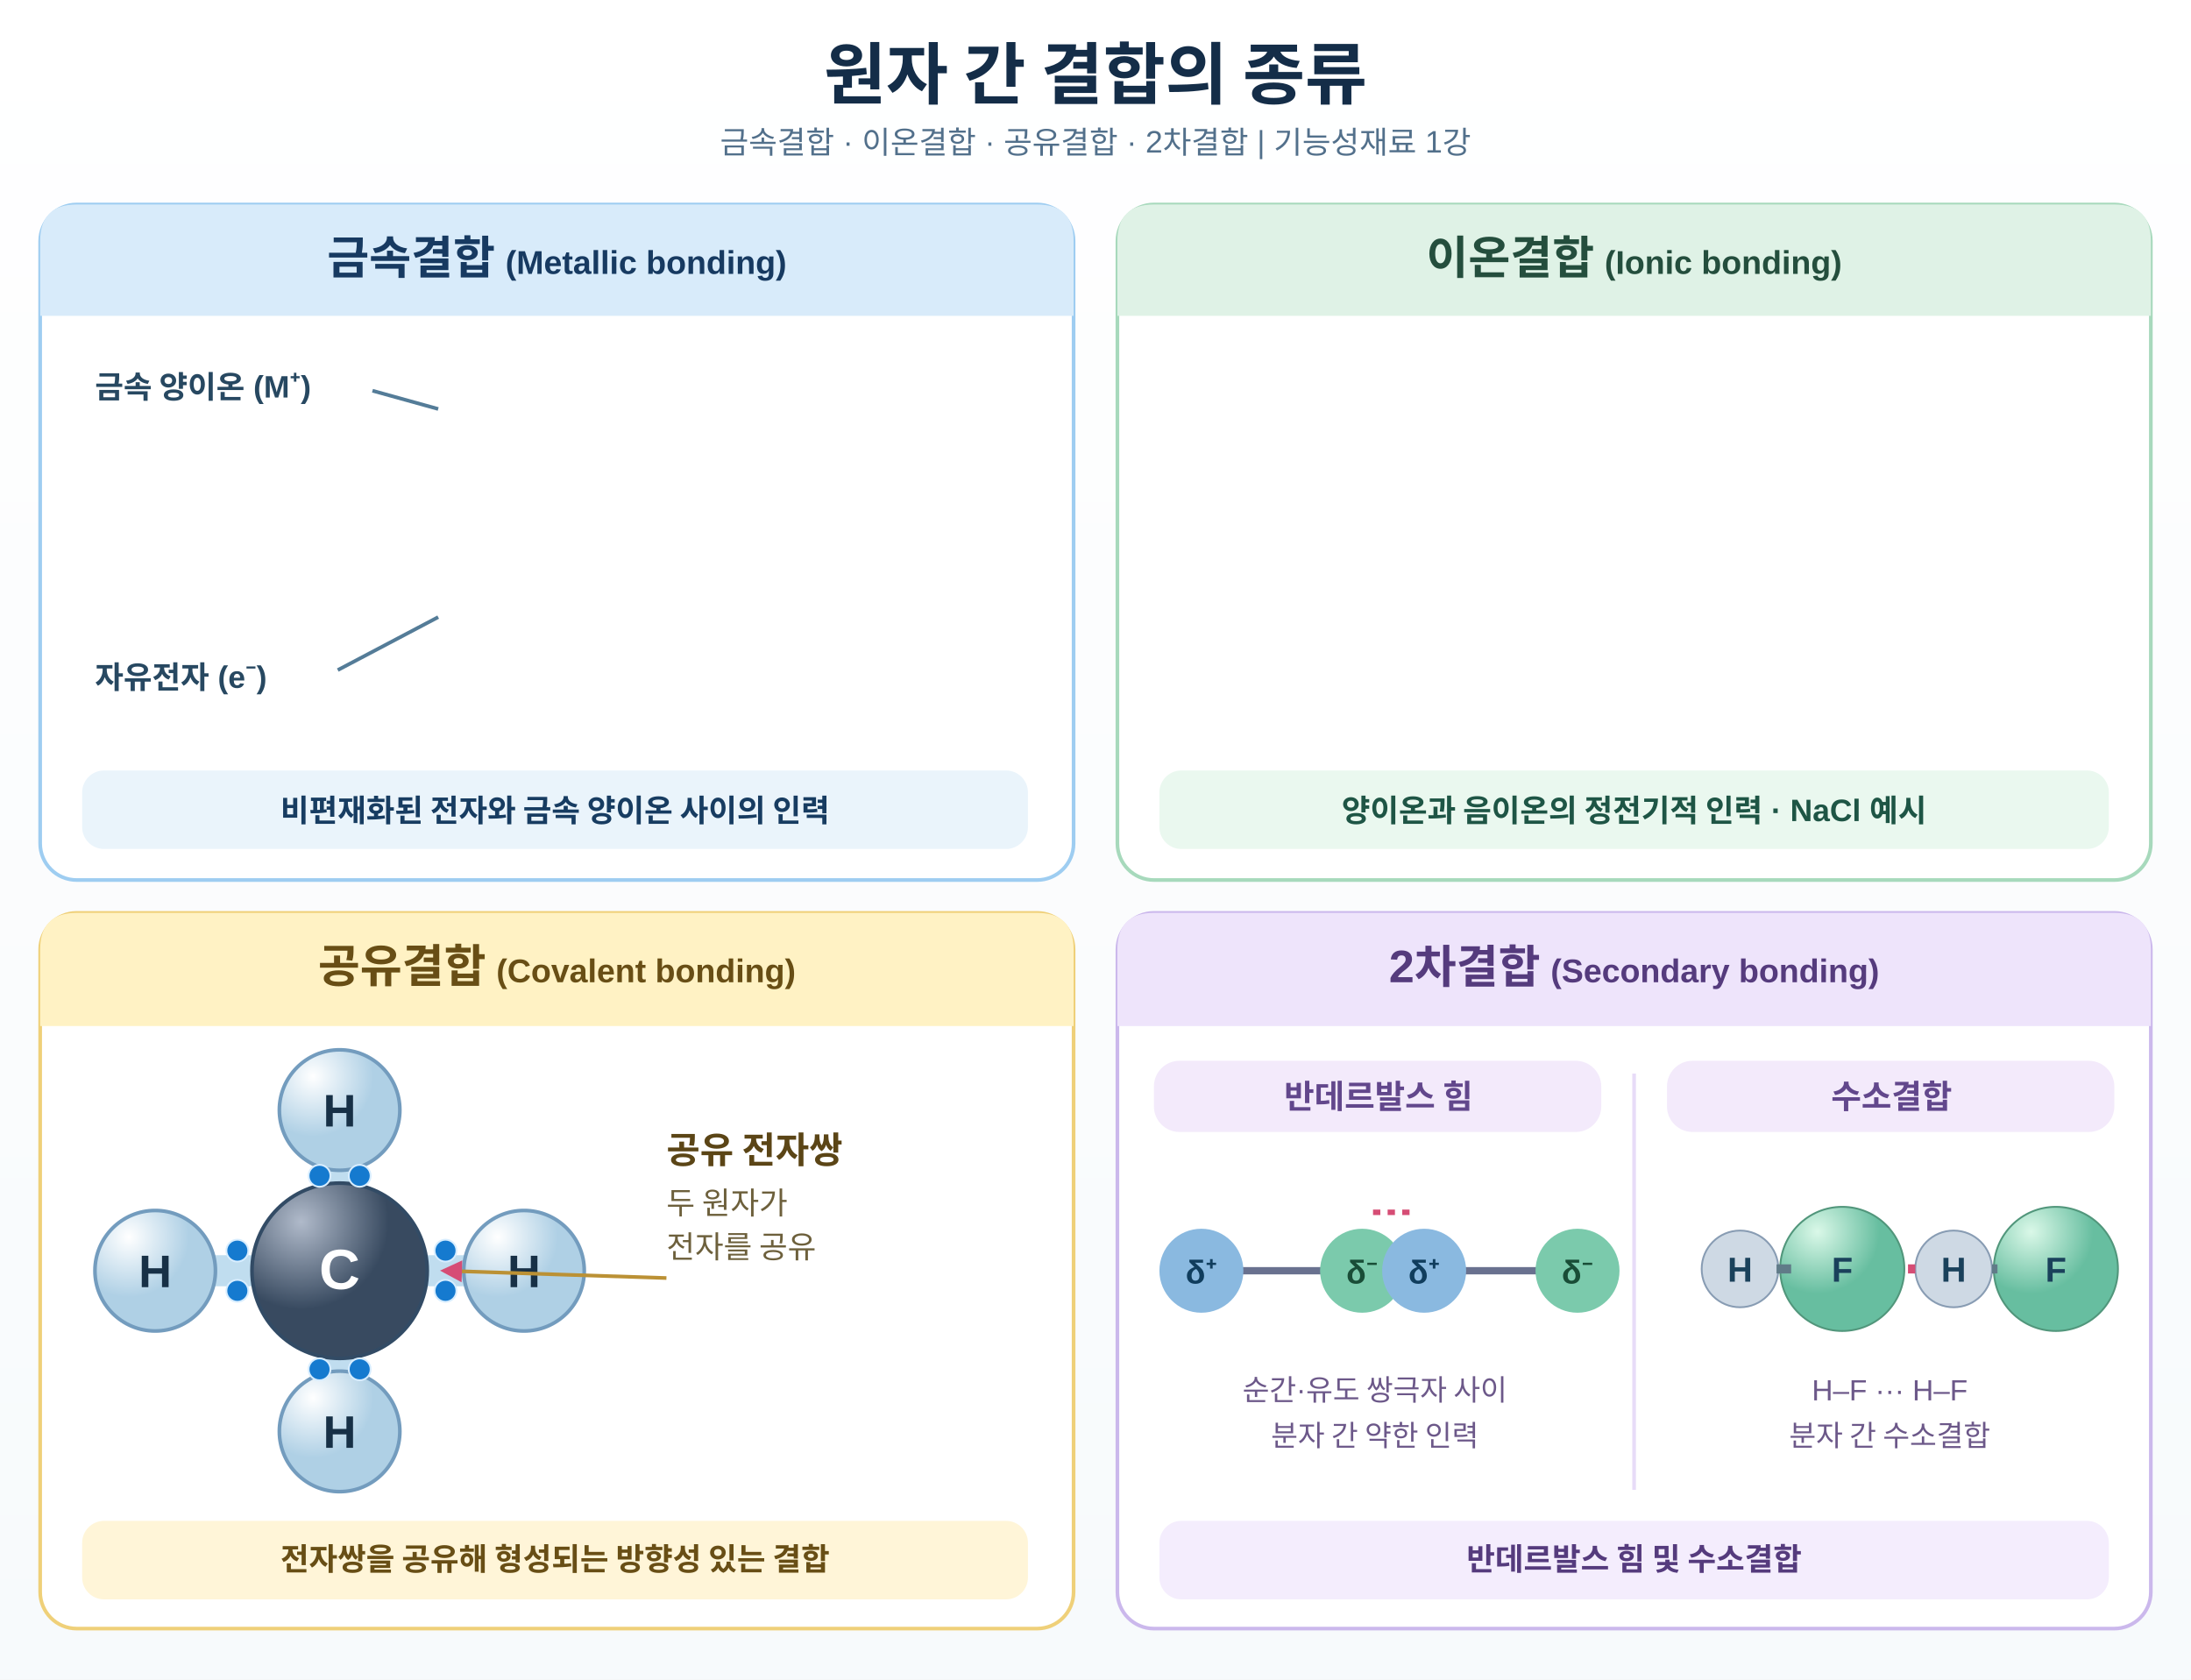
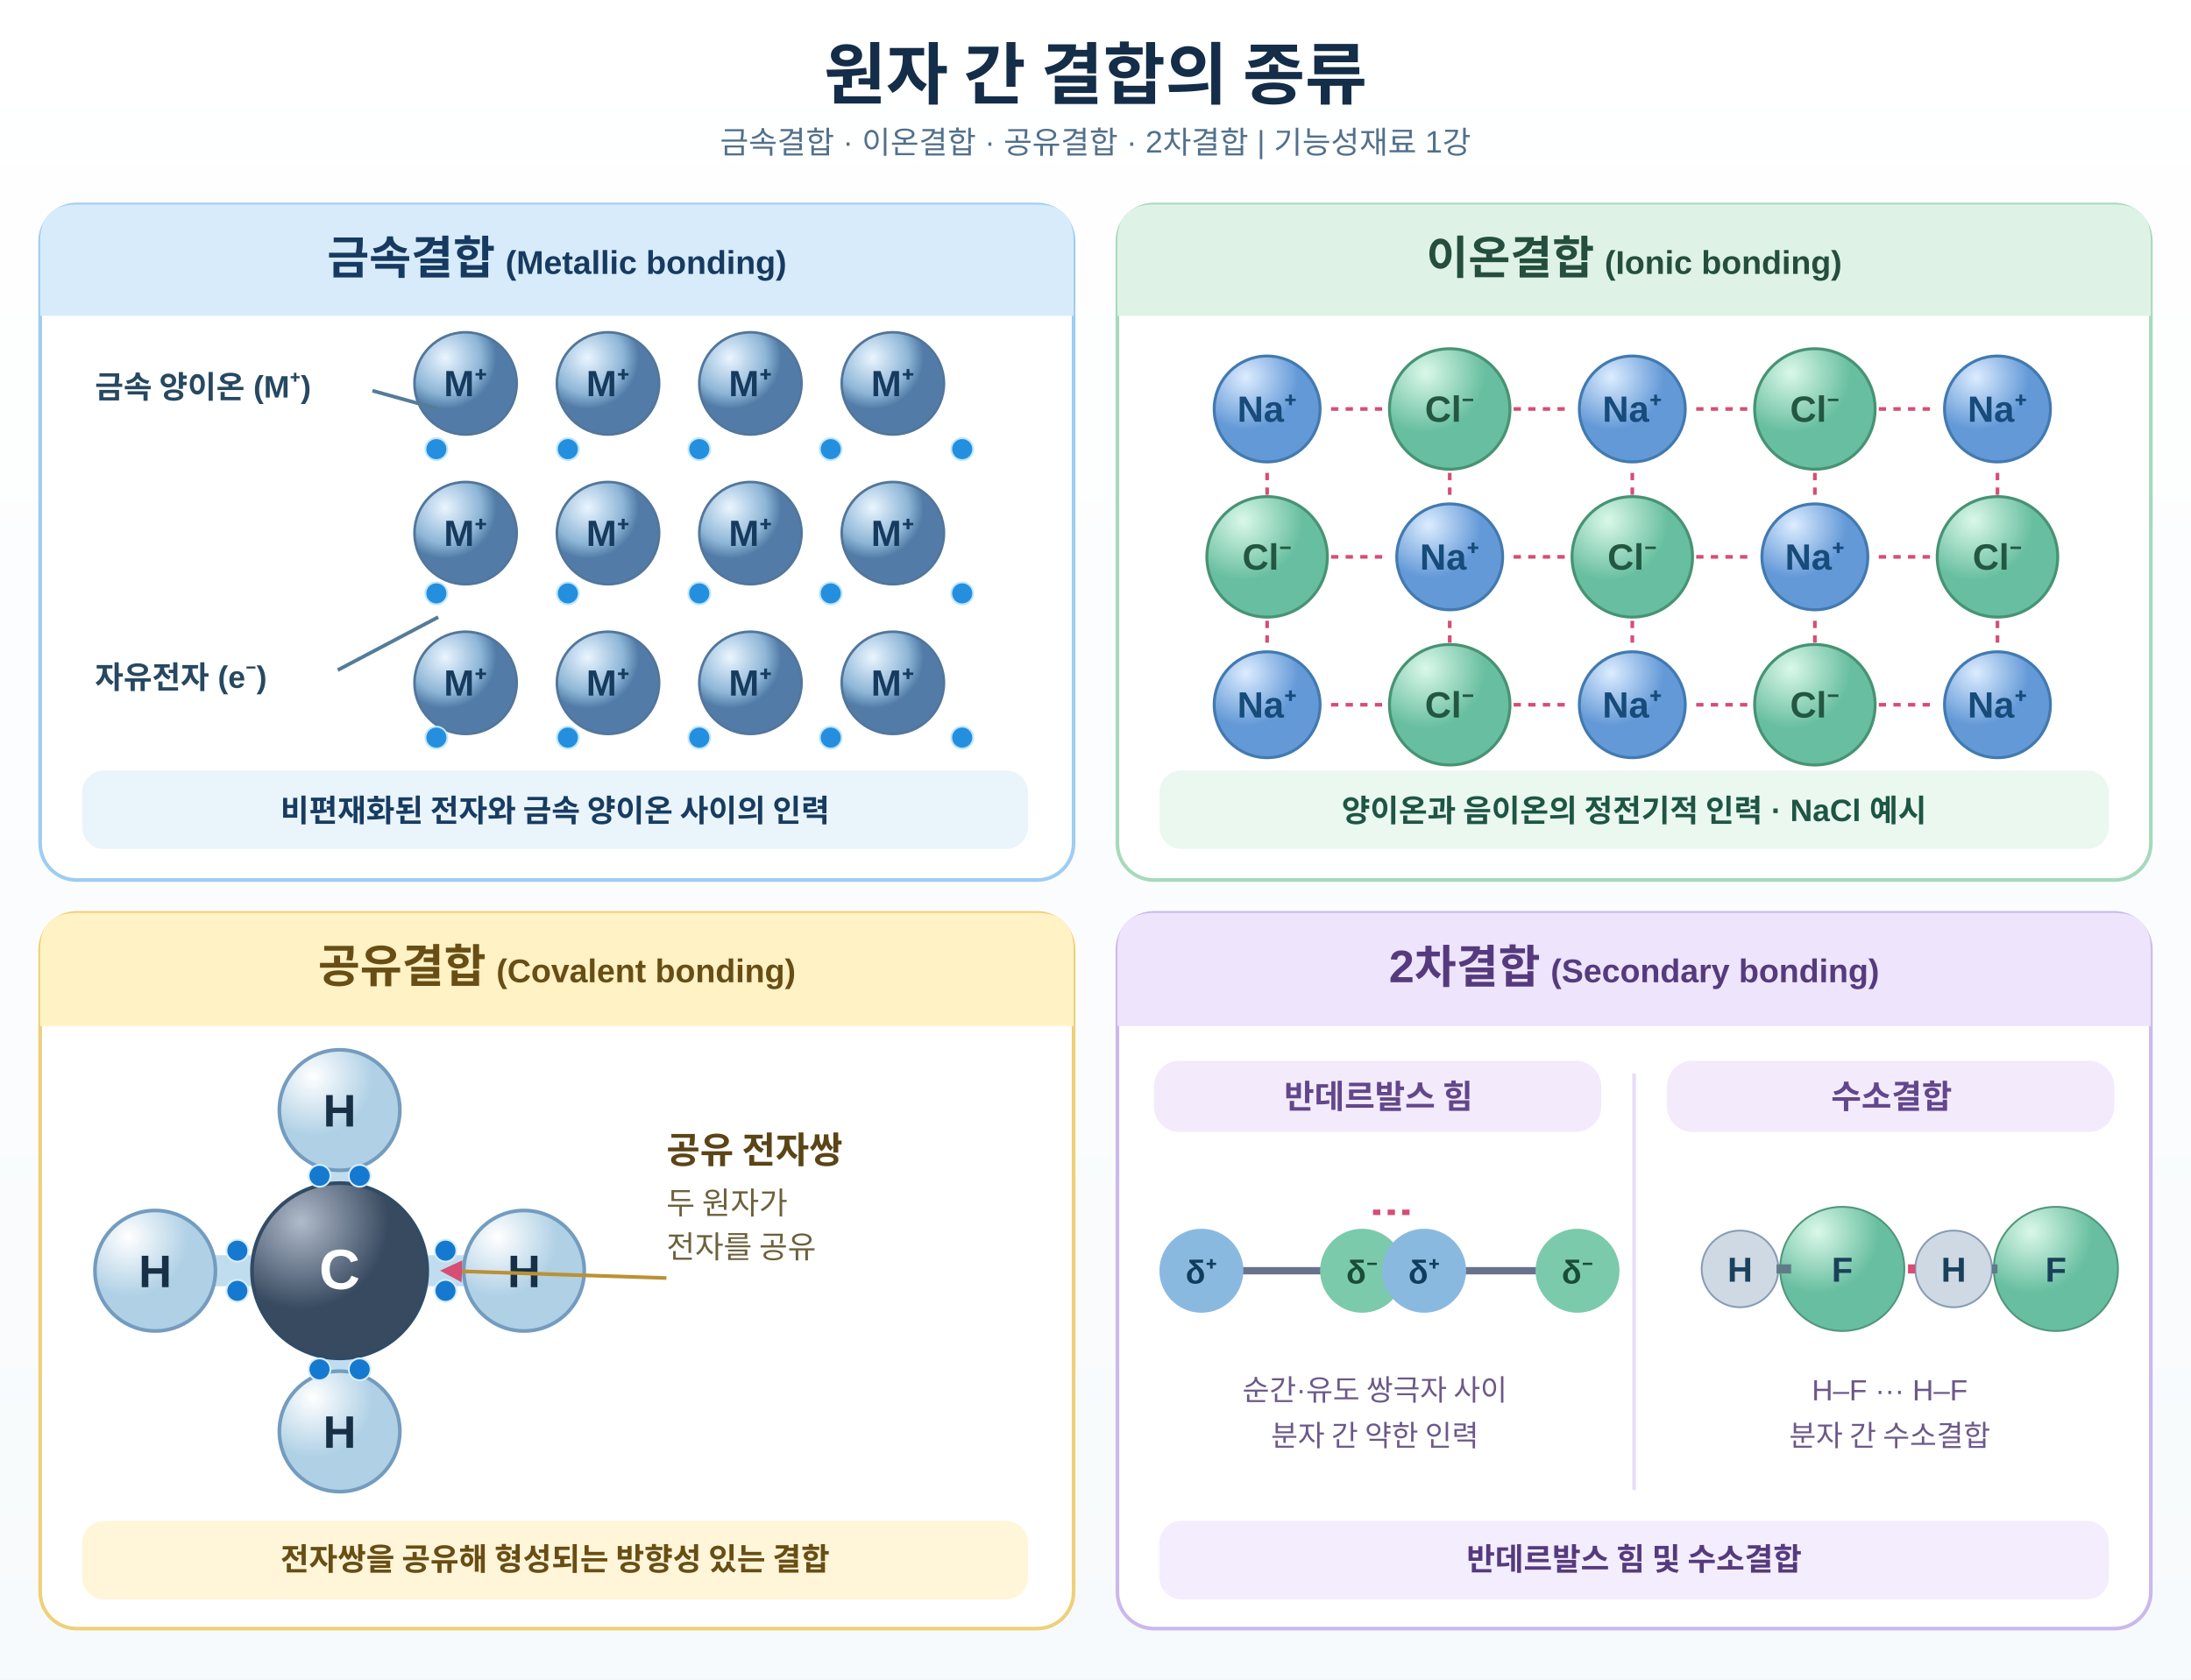
<svg xmlns="http://www.w3.org/2000/svg" viewBox="0 0 1200 920" role="img" aria-labelledby="title desc">
  <defs>
    <linearGradient id="bg" x2="0" y2="1">
      <stop stop-color="#ffffff" />
      <stop offset="1" stop-color="#f7fafc" />
    </linearGradient>
    <radialGradient id="metal" cx=".3" cy=".25">
      <stop stop-color="#eaf5ff" />
      <stop offset=".7" stop-color="#8eb6d7" />
      <stop offset="1" stop-color="#527ca7" />
    </radialGradient>
    <radialGradient id="chlor" cx=".3" cy=".2">
      <stop stop-color="#daf8e8" />
      <stop offset="1" stop-color="#67bea0" />
    </radialGradient>
    <radialGradient id="sodium" cx=".3" cy=".2">
      <stop stop-color="#dcecff" />
      <stop offset="1" stop-color="#6399d7" />
    </radialGradient>
    <radialGradient id="carbon" cx=".28" cy=".22">
      <stop stop-color="#b0baca" />
      <stop offset="1" stop-color="#384a60" />
    </radialGradient>
    <radialGradient id="hydrogen" cx=".28" cy=".22">
      <stop stop-color="#fff" />
      <stop offset="1" stop-color="#afd0e5" />
    </radialGradient>
    <marker id="arr" markerWidth="7" markerHeight="7" refX="5" refY="3" orient="auto">
      <path d="M0 0 L6 3 L0 6Z" fill="#d64d75" />
    </marker>
  </defs>
  <rect width="1200" height="920" fill="url(#bg)" />
  <text x="600" y="54" font-family="Arial,'Noto Sans KR',sans-serif" font-size="37" font-weight="800" fill="#142d48" text-anchor="middle">원자 간 결합의 종류</text>
  <text x="600" y="84" font-family="Arial,'Noto Sans KR',sans-serif" font-size="17" fill="#52708b" text-anchor="middle">금속결합 · 이온결합 · 공유결합 · 2차결합 | 기능성재료 1강</text>
  <g font-family="Arial,'Noto Sans KR',sans-serif">
    <rect x="22" y="112" width="566" height="370" rx="20" fill="#fff" stroke="#9ecdf1" stroke-width="2" />
    <path d="M42 112H568Q588 112 588 132V173H22V132Q22 112 42 112" fill="#d8ebfa" />
    <text x="305" y="150" text-anchor="middle" font-size="25" fill="#173a61" font-weight="750">금속결합  <tspan font-size="18">(Metallic bonding)</tspan>
    </text>
-     <g id="metal-atoms" />
+     <g id="metal-atoms">
+       <circle cx="255" cy="210" r="28" fill="url(#metal)" stroke="#52769b" stroke-width="1.4" />
+       <text x="255" y="217" text-anchor="middle" fill="#173b5e" font-size="20" font-weight="700">M⁺</text>
+       <circle cx="333" cy="210" r="28" fill="url(#metal)" stroke="#52769b" stroke-width="1.4" />
+       <text x="333" y="217" text-anchor="middle" fill="#173b5e" font-size="20" font-weight="700">M⁺</text>
+       <circle cx="411" cy="210" r="28" fill="url(#metal)" stroke="#52769b" stroke-width="1.4" />
+       <text x="411" y="217" text-anchor="middle" fill="#173b5e" font-size="20" font-weight="700">M⁺</text>
+       <circle cx="489" cy="210" r="28" fill="url(#metal)" stroke="#52769b" stroke-width="1.4" />
+       <text x="489" y="217" text-anchor="middle" fill="#173b5e" font-size="20" font-weight="700">M⁺</text>
+       <circle cx="255" cy="292" r="28" fill="url(#metal)" stroke="#52769b" stroke-width="1.4" />
+       <text x="255" y="299" text-anchor="middle" fill="#173b5e" font-size="20" font-weight="700">M⁺</text>
+       <circle cx="333" cy="292" r="28" fill="url(#metal)" stroke="#52769b" stroke-width="1.4" />
+       <text x="333" y="299" text-anchor="middle" fill="#173b5e" font-size="20" font-weight="700">M⁺</text>
+       <circle cx="411" cy="292" r="28" fill="url(#metal)" stroke="#52769b" stroke-width="1.4" />
+       <text x="411" y="299" text-anchor="middle" fill="#173b5e" font-size="20" font-weight="700">M⁺</text>
+       <circle cx="489" cy="292" r="28" fill="url(#metal)" stroke="#52769b" stroke-width="1.4" />
+       <text x="489" y="299" text-anchor="middle" fill="#173b5e" font-size="20" font-weight="700">M⁺</text>
+       <circle cx="255" cy="374" r="28" fill="url(#metal)" stroke="#52769b" stroke-width="1.4" />
+       <text x="255" y="381" text-anchor="middle" fill="#173b5e" font-size="20" font-weight="700">M⁺</text>
+       <circle cx="333" cy="374" r="28" fill="url(#metal)" stroke="#52769b" stroke-width="1.4" />
+       <text x="333" y="381" text-anchor="middle" fill="#173b5e" font-size="20" font-weight="700">M⁺</text>
+       <circle cx="411" cy="374" r="28" fill="url(#metal)" stroke="#52769b" stroke-width="1.4" />
+       <text x="411" y="381" text-anchor="middle" fill="#173b5e" font-size="20" font-weight="700">M⁺</text>
+       <circle cx="489" cy="374" r="28" fill="url(#metal)" stroke="#52769b" stroke-width="1.4" />
+       <text x="489" y="381" text-anchor="middle" fill="#173b5e" font-size="20" font-weight="700">M⁺</text>
+       <circle cx="239" cy="246" r="6" fill="#248fdf" stroke="#bfe6ff" stroke-width="1" />
+       <circle cx="311" cy="246" r="6" fill="#248fdf" stroke="#bfe6ff" stroke-width="1" />
+       <circle cx="383" cy="246" r="6" fill="#248fdf" stroke="#bfe6ff" stroke-width="1" />
+       <circle cx="455" cy="246" r="6" fill="#248fdf" stroke="#bfe6ff" stroke-width="1" />
+       <circle cx="527" cy="246" r="6" fill="#248fdf" stroke="#bfe6ff" stroke-width="1" />
+       <circle cx="239" cy="325" r="6" fill="#248fdf" stroke="#bfe6ff" stroke-width="1" />
+       <circle cx="311" cy="325" r="6" fill="#248fdf" stroke="#bfe6ff" stroke-width="1" />
+       <circle cx="383" cy="325" r="6" fill="#248fdf" stroke="#bfe6ff" stroke-width="1" />
+       <circle cx="455" cy="325" r="6" fill="#248fdf" stroke="#bfe6ff" stroke-width="1" />
+       <circle cx="527" cy="325" r="6" fill="#248fdf" stroke="#bfe6ff" stroke-width="1" />
+       <circle cx="239" cy="404" r="6" fill="#248fdf" stroke="#bfe6ff" stroke-width="1" />
+       <circle cx="311" cy="404" r="6" fill="#248fdf" stroke="#bfe6ff" stroke-width="1" />
+       <circle cx="383" cy="404" r="6" fill="#248fdf" stroke="#bfe6ff" stroke-width="1" />
+       <circle cx="455" cy="404" r="6" fill="#248fdf" stroke="#bfe6ff" stroke-width="1" />
+       <circle cx="527" cy="404" r="6" fill="#248fdf" stroke="#bfe6ff" stroke-width="1" />
+     </g>
    <text x="52" y="218" fill="#274861" font-size="17" font-weight="700">금속 양이온 (M⁺)</text>
    <path d="M204 214 L240 224" stroke="#547c98" stroke-width="2" />
    <text x="52" y="377" fill="#274861" font-size="17" font-weight="700">자유전자 (e⁻)</text>
    <path d="M185 367 L240 338" stroke="#547c98" stroke-width="2" />
    <rect x="45" y="422" width="518" height="43" rx="12" fill="#eaf4fb" />
    <text x="304" y="450" text-anchor="middle" fill="#173c61" font-size="17" font-weight="700">비편재화된 전자와 금속 양이온 사이의 인력</text>
    <rect x="612" y="112" width="566" height="370" rx="20" fill="#fff" stroke="#a7d9bc" stroke-width="2" />
    <path d="M632 112H1158Q1178 112 1178 132V173H612V132Q612 112 632 112" fill="#dff2e6" />
    <text x="895" y="150" text-anchor="middle" font-size="25" fill="#244e3d" font-weight="750">이온결합  <tspan font-size="18">(Ionic bonding)</tspan>
    </text>
-     <g id="ionic-atoms" />
+     <g id="ionic-atoms">
+       <circle cx="694" cy="224" r="29" fill="url(#sodium)" stroke="#427ab0" stroke-width="1.6" />
+       <text x="694" y="231" text-anchor="middle" font-size="20" font-weight="750" fill="#164b7a">Na⁺</text>
+       <path d="M729 224 h30" stroke="#d64d75" stroke-width="2" stroke-dasharray="4 4" />
+       <path d="M694 259 v12" stroke="#d64d75" stroke-width="2" stroke-dasharray="4 4" />
+       <circle cx="794" cy="224" r="33" fill="url(#chlor)" stroke="#479374" stroke-width="1.6" />
+       <text x="794" y="231" text-anchor="middle" font-size="20" font-weight="750" fill="#235741">Cl⁻</text>
+       <path d="M829 224 h30" stroke="#d64d75" stroke-width="2" stroke-dasharray="4 4" />
+       <path d="M794 259 v12" stroke="#d64d75" stroke-width="2" stroke-dasharray="4 4" />
+       <circle cx="894" cy="224" r="29" fill="url(#sodium)" stroke="#427ab0" stroke-width="1.6" />
+       <text x="894" y="231" text-anchor="middle" font-size="20" font-weight="750" fill="#164b7a">Na⁺</text>
+       <path d="M929 224 h30" stroke="#d64d75" stroke-width="2" stroke-dasharray="4 4" />
+       <path d="M894 259 v12" stroke="#d64d75" stroke-width="2" stroke-dasharray="4 4" />
+       <circle cx="994" cy="224" r="33" fill="url(#chlor)" stroke="#479374" stroke-width="1.6" />
+       <text x="994" y="231" text-anchor="middle" font-size="20" font-weight="750" fill="#235741">Cl⁻</text>
+       <path d="M1029 224 h30" stroke="#d64d75" stroke-width="2" stroke-dasharray="4 4" />
+       <path d="M994 259 v12" stroke="#d64d75" stroke-width="2" stroke-dasharray="4 4" />
+       <circle cx="1094" cy="224" r="29" fill="url(#sodium)" stroke="#427ab0" stroke-width="1.6" />
+       <text x="1094" y="231" text-anchor="middle" font-size="20" font-weight="750" fill="#164b7a">Na⁺</text>
+       <path d="M1094 259 v12" stroke="#d64d75" stroke-width="2" stroke-dasharray="4 4" />
+       <circle cx="694" cy="305" r="33" fill="url(#chlor)" stroke="#479374" stroke-width="1.6" />
+       <text x="694" y="312" text-anchor="middle" font-size="20" font-weight="750" fill="#235741">Cl⁻</text>
+       <path d="M729 305 h30" stroke="#d64d75" stroke-width="2" stroke-dasharray="4 4" />
+       <path d="M694 340 v12" stroke="#d64d75" stroke-width="2" stroke-dasharray="4 4" />
+       <circle cx="794" cy="305" r="29" fill="url(#sodium)" stroke="#427ab0" stroke-width="1.6" />
+       <text x="794" y="312" text-anchor="middle" font-size="20" font-weight="750" fill="#164b7a">Na⁺</text>
+       <path d="M829 305 h30" stroke="#d64d75" stroke-width="2" stroke-dasharray="4 4" />
+       <path d="M794 340 v12" stroke="#d64d75" stroke-width="2" stroke-dasharray="4 4" />
+       <circle cx="894" cy="305" r="33" fill="url(#chlor)" stroke="#479374" stroke-width="1.6" />
+       <text x="894" y="312" text-anchor="middle" font-size="20" font-weight="750" fill="#235741">Cl⁻</text>
+       <path d="M929 305 h30" stroke="#d64d75" stroke-width="2" stroke-dasharray="4 4" />
+       <path d="M894 340 v12" stroke="#d64d75" stroke-width="2" stroke-dasharray="4 4" />
+       <circle cx="994" cy="305" r="29" fill="url(#sodium)" stroke="#427ab0" stroke-width="1.6" />
+       <text x="994" y="312" text-anchor="middle" font-size="20" font-weight="750" fill="#164b7a">Na⁺</text>
+       <path d="M1029 305 h30" stroke="#d64d75" stroke-width="2" stroke-dasharray="4 4" />
+       <path d="M994 340 v12" stroke="#d64d75" stroke-width="2" stroke-dasharray="4 4" />
+       <circle cx="1094" cy="305" r="33" fill="url(#chlor)" stroke="#479374" stroke-width="1.6" />
+       <text x="1094" y="312" text-anchor="middle" font-size="20" font-weight="750" fill="#235741">Cl⁻</text>
+       <path d="M1094 340 v12" stroke="#d64d75" stroke-width="2" stroke-dasharray="4 4" />
+       <circle cx="694" cy="386" r="29" fill="url(#sodium)" stroke="#427ab0" stroke-width="1.6" />
+       <text x="694" y="393" text-anchor="middle" font-size="20" font-weight="750" fill="#164b7a">Na⁺</text>
+       <path d="M729 386 h30" stroke="#d64d75" stroke-width="2" stroke-dasharray="4 4" />
+       <circle cx="794" cy="386" r="33" fill="url(#chlor)" stroke="#479374" stroke-width="1.6" />
+       <text x="794" y="393" text-anchor="middle" font-size="20" font-weight="750" fill="#235741">Cl⁻</text>
+       <path d="M829 386 h30" stroke="#d64d75" stroke-width="2" stroke-dasharray="4 4" />
+       <circle cx="894" cy="386" r="29" fill="url(#sodium)" stroke="#427ab0" stroke-width="1.6" />
+       <text x="894" y="393" text-anchor="middle" font-size="20" font-weight="750" fill="#164b7a">Na⁺</text>
+       <path d="M929 386 h30" stroke="#d64d75" stroke-width="2" stroke-dasharray="4 4" />
+       <circle cx="994" cy="386" r="33" fill="url(#chlor)" stroke="#479374" stroke-width="1.6" />
+       <text x="994" y="393" text-anchor="middle" font-size="20" font-weight="750" fill="#235741">Cl⁻</text>
+       <path d="M1029 386 h30" stroke="#d64d75" stroke-width="2" stroke-dasharray="4 4" />
+       <circle cx="1094" cy="386" r="29" fill="url(#sodium)" stroke="#427ab0" stroke-width="1.6" />
+       <text x="1094" y="393" text-anchor="middle" font-size="20" font-weight="750" fill="#164b7a">Na⁺</text>
+     </g>
    <rect x="635" y="422" width="520" height="43" rx="12" fill="#eaf8ef" />
    <text x="895" y="450" text-anchor="middle" fill="#1e5545" font-size="17" font-weight="700">양이온과 음이온의 정전기적 인력 · NaCl 예시</text>
    <rect x="22" y="500" width="566" height="392" rx="20" fill="#fff" stroke="#efd079" stroke-width="2" />
    <path d="M42 500H568Q588 500 588 520V562H22V520Q22 500 42 500" fill="#fff2c4" />
    <text x="305" y="538" text-anchor="middle" font-size="25" fill="#684e15" font-weight="750">공유결합  <tspan font-size="18">(Covalent bonding)</tspan>
    </text>
    <g stroke="#8cc1e1" stroke-width="17" opacity=".55" stroke-linecap="round">
      <path d="M186 696 L186 616 M186 696 L186 782 M186 696 L91 696 M186 696 L281 696" />
    </g>
    <g fill="url(#hydrogen)" stroke="#739cbe" stroke-width="2">
      <circle cx="186" cy="608" r="33" />
      <circle cx="186" cy="784" r="33" />
      <circle cx="85" cy="696" r="33" />
      <circle cx="287" cy="696" r="33" />
    </g>
    <circle cx="186" cy="696" r="48" fill="url(#carbon)" stroke="#324b65" stroke-width="2" />
    <g text-anchor="middle" fill="#173046" font-size="25" font-weight="750">
      <text x="186" y="617">H</text>
      <text x="186" y="793">H</text>
      <text x="85" y="705">H</text>
      <text x="287" y="705">H</text>
      <text x="186" y="706" fill="#fff" font-size="31">C</text>
    </g>
    <g fill="#157acf" stroke="#d7edff">
      <circle cx="175" cy="644" r="6" />
      <circle cx="197" cy="644" r="6" />
      <circle cx="175" cy="750" r="6" />
      <circle cx="197" cy="750" r="6" />
      <circle cx="130" cy="685" r="6" />
      <circle cx="130" cy="707" r="6" />
      <circle cx="244" cy="685" r="6" />
      <circle cx="244" cy="707" r="6" />
    </g>
    <text x="365" y="637" font-size="20" font-weight="750" fill="#5b4516">공유 전자쌍</text>
    <text x="365" y="665" font-size="17" fill="#6d603c">두 원자가</text>
    <text x="365" y="689" font-size="17" fill="#6d603c">전자를 공유</text>
    <path d="M365 700L243 696" fill="none" stroke="#bb9135" stroke-width="2" marker-end="url(#arr)" />
    <rect x="45" y="833" width="518" height="43" rx="12" fill="#fff5d8" />
    <text x="304" y="860" text-anchor="middle" fill="#684e15" font-size="17" font-weight="700">전자쌍을 공유해 형성되는 방향성 있는 결합</text>
    <rect x="612" y="500" width="566" height="392" rx="20" fill="#fff" stroke="#cbb8ec" stroke-width="2" />
    <path d="M632 500H1158Q1178 500 1178 520V562H612V520Q612 500 632 500" fill="#eee4fb" />
    <text x="895" y="538" text-anchor="middle" font-size="25" fill="#553b7d" font-weight="750">2차결합  <tspan font-size="18">(Secondary bonding)</tspan>
    </text>
    <line x1="895" y1="588" x2="895" y2="816" stroke="#e8dcf8" stroke-width="2" />
    <rect x="632" y="581" width="245" height="39" rx="14" fill="#f3eafb" />
    <rect x="913" y="581" width="245" height="39" rx="14" fill="#f3eafb" />
    <text x="755" y="607" text-anchor="middle" font-size="18" font-weight="700" fill="#62478c">반데르발스 힘</text>
    <text x="1036" y="607" text-anchor="middle" font-size="18" font-weight="700" fill="#62478c">수소결합</text>
    <g stroke="#69718f" stroke-width="4">
      <path d="M662 696h83M783 696h83" />
    </g>
    <g text-anchor="middle" font-size="18" font-weight="700">
      <circle cx="658" cy="696" r="23" fill="#8ab9e0" />
      <circle cx="746" cy="696" r="23" fill="#7bcaac" />
      <circle cx="780" cy="696" r="23" fill="#8ab9e0" />
      <circle cx="864" cy="696" r="23" fill="#7bcaac" />
      <text x="658" y="703" fill="#103d5d">δ⁺</text>
      <text x="746" y="703" fill="#194d37">δ⁻</text>
      <text x="780" y="703" fill="#103d5d">δ⁺</text>
      <text x="864" y="703" fill="#194d37">δ⁻</text>
    </g>
    <path d="M752 664H772" stroke="#d64d75" stroke-dasharray="4 4" stroke-width="3" />
    <g>
      <circle cx="953" cy="695" r="21" fill="#ced9e4" stroke="#889cb3" />
      <circle cx="1009" cy="695" r="34" fill="url(#chlor)" stroke="#51967b" />
      <circle cx="1070" cy="695" r="21" fill="#ced9e4" stroke="#889cb3" />
      <circle cx="1126" cy="695" r="34" fill="url(#chlor)" stroke="#51967b" />
      <g fill="#1a415b" font-size="19" font-weight="750" text-anchor="middle">
        <text x="953" y="702">H</text>
        <text x="1009" y="702">F</text>
        <text x="1070" y="702">H</text>
        <text x="1126" y="702">F</text>
      </g>
      <path d="M973 695H981 M1091 695H1094" stroke="#607b88" stroke-width="5" />
      <path d="M1045 695H1049" stroke="#d64d75" stroke-width="5" stroke-dasharray="4 5" />
    </g>
    <g fill="#6c5889" font-size="16" text-anchor="middle">
      <text x="753" y="767">순간·유도 쌍극자 사이</text>
      <text x="753" y="792">분자 간 약한 인력</text>
      <text x="1035" y="767">H–F ··· H–F</text>
      <text x="1035" y="792">분자 간 수소결합</text>
    </g>
    <rect x="635" y="833" width="520" height="43" rx="12" fill="#f4edfd" />
    <text x="895" y="860" text-anchor="middle" fill="#553b7d" font-size="17" font-weight="700">반데르발스 힘 및 수소결합</text>
  </g>
</svg>
